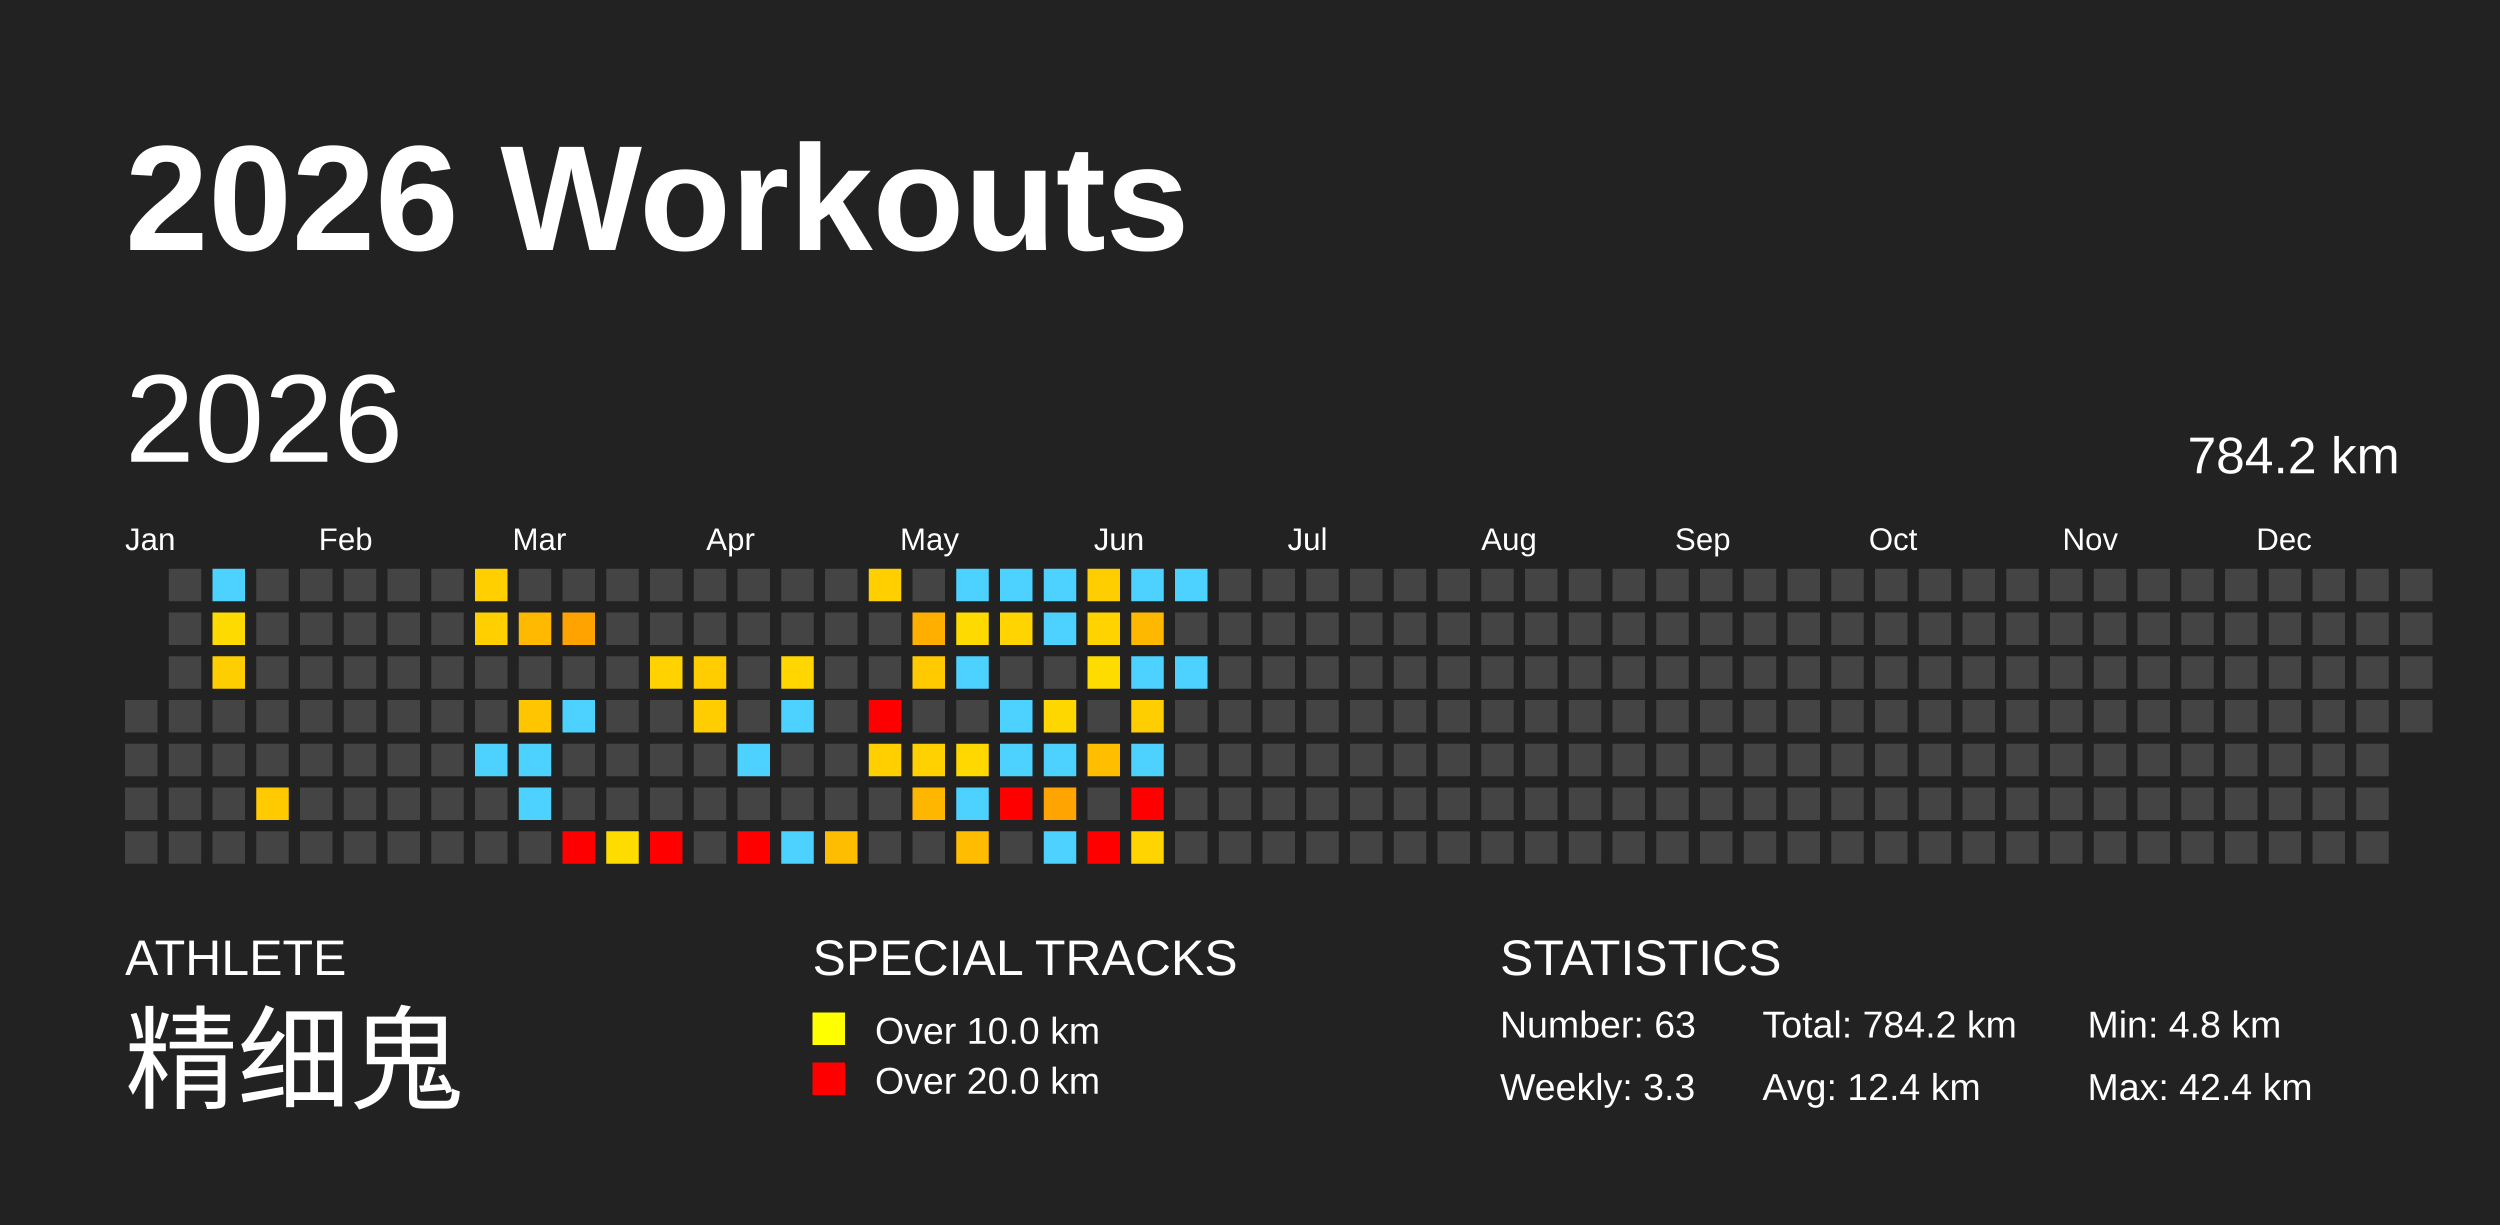
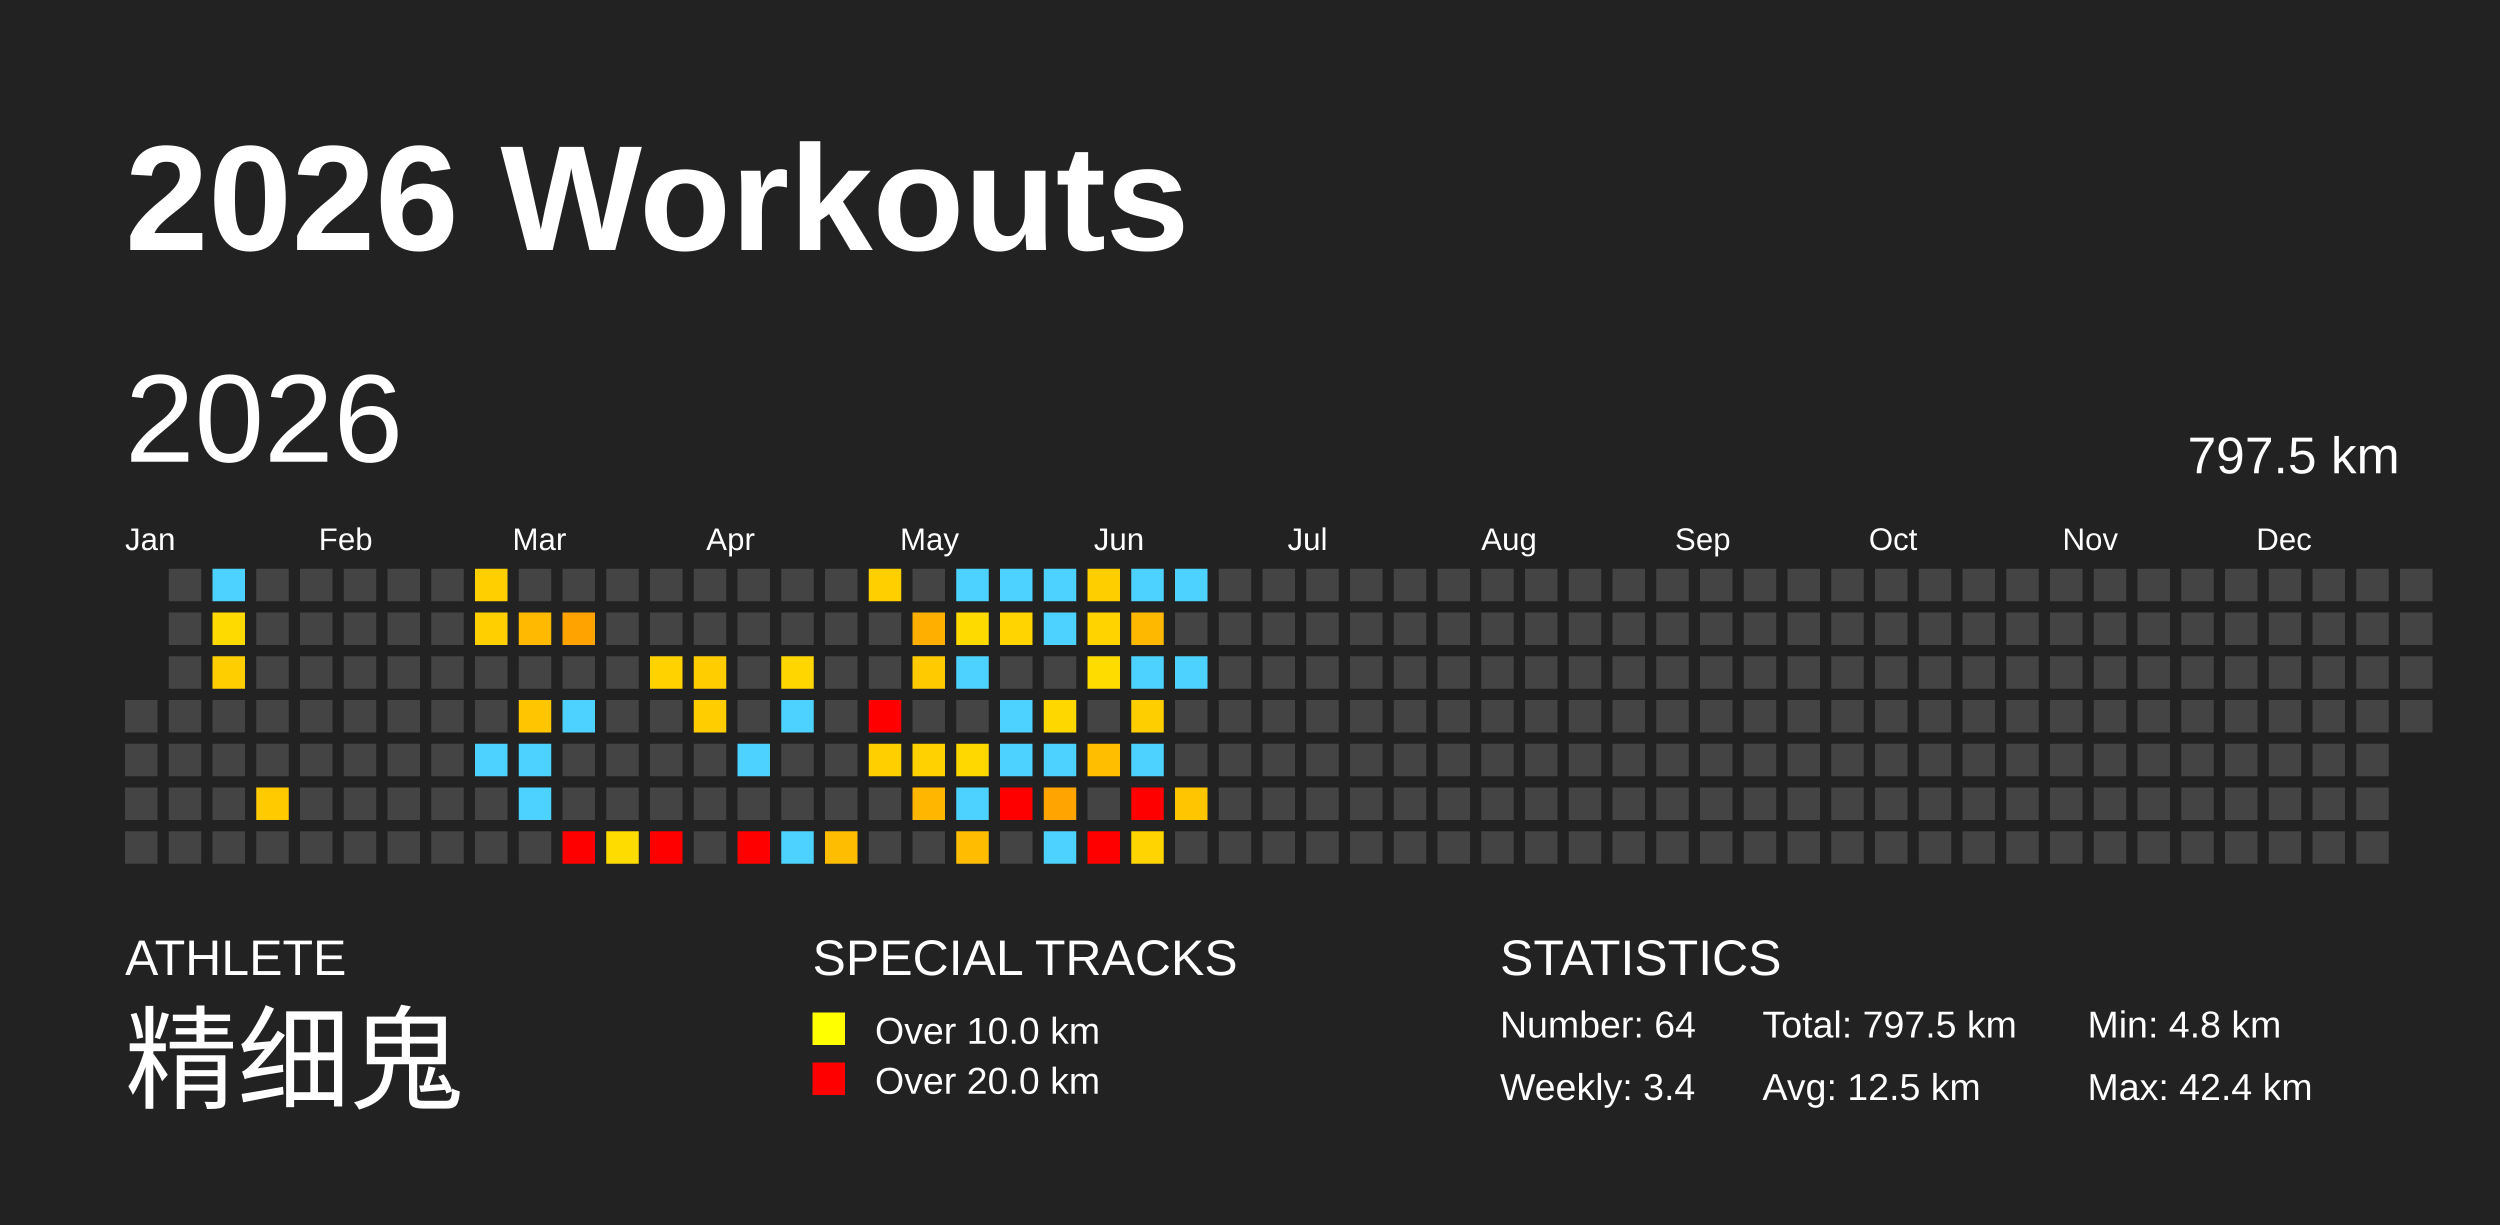
<svg xmlns="http://www.w3.org/2000/svg" baseProfile="full" height="98mm" version="1.1" viewBox="0,0,200,98" width="200mm">
  <defs />
  <rect fill="#222222" height="98" width="200" x="0" y="0" />
  <text fill="#FFFFFF" style="font-size:12px; font-family:Arial; font-weight:bold;" x="10" y="20">2026 Workouts</text>
  <text fill="#FFFFFF" style="font-size:4px; font-family:Arial" x="10" y="78">ATHLETE</text>
  <text fill="#FFFFFF" style="font-size:9px; font-family:Arial" x="10" y="88">精细鬼</text>
  <text fill="#FFFFFF" style="font-size:4px; font-family:Arial" x="65" y="78">SPECIAL TRACKS</text>
  <rect fill="yellow" height="2.6" width="2.6" x="65" y="81" />
  <text fill="#FFFFFF" style="font-size:3px; font-family:Arial" x="70" y="83.5">Over 10.0 km</text>
  <rect fill="red" height="2.6" width="2.6" x="65" y="85" />
  <text fill="#FFFFFF" style="font-size:3px; font-family:Arial" x="70" y="87.5">Over 20.0 km</text>
  <text fill="#FFFFFF" style="font-size:4px; font-family:Arial" x="120" y="78">STATISTICS</text>
-   <text fill="#FFFFFF" style="font-size:3px; font-family:Arial" x="120" y="83">Number: 63</text>
-   <text fill="#FFFFFF" style="font-size:3px; font-family:Arial" x="120" y="88">Weekly: 3.3</text>
-   <text fill="#FFFFFF" style="font-size:3px; font-family:Arial" x="141" y="83">Total: 784.2 km</text>
-   <text fill="#FFFFFF" style="font-size:3px; font-family:Arial" x="141" y="88">Avg: 12.4 km</text>
+   <text fill="#FFFFFF" style="font-size:3px; font-family:Arial" x="120" y="83">Number: 64</text>
+   <text fill="#FFFFFF" style="font-size:3px; font-family:Arial" x="120" y="88">Weekly: 3.4</text>
+   <text fill="#FFFFFF" style="font-size:3px; font-family:Arial" x="141" y="83">Total: 797.5 km</text>
+   <text fill="#FFFFFF" style="font-size:3px; font-family:Arial" x="141" y="88">Avg: 12.5 km</text>
  <text fill="#FFFFFF" style="font-size:3px; font-family:Arial" x="167" y="83">Min: 4.8 km</text>
  <text fill="#FFFFFF" style="font-size:3px; font-family:Arial" x="167" y="88">Max: 42.4 km</text>
  <text dominant-baseline="hanging" fill="#FFFFFF" style="font-size:10.0px; font-family:Arial;" x="10" y="30">2026</text>
-   <text dominant-baseline="hanging" fill="#FFFFFF" style="font-size:4.125px; font-family:Arial;" x="175" y="35">784.2 km</text>
+   <text dominant-baseline="hanging" fill="#FFFFFF" style="font-size:4.125px; font-family:Arial;" x="175" y="35">797.5 km</text>
  <text fill="#FFFFFF" style="font-size:2.5px; font-family:Arial" x="10.0" y="44">Jan</text>
  <text fill="#FFFFFF" style="font-size:2.5px; font-family:Arial" x="25.5" y="44">Feb</text>
  <text fill="#FFFFFF" style="font-size:2.5px; font-family:Arial" x="41.0" y="44">Mar</text>
  <text fill="#FFFFFF" style="font-size:2.5px; font-family:Arial" x="56.5" y="44">Apr</text>
  <text fill="#FFFFFF" style="font-size:2.5px; font-family:Arial" x="72.0" y="44">May</text>
  <text fill="#FFFFFF" style="font-size:2.5px; font-family:Arial" x="87.5" y="44">Jun</text>
  <text fill="#FFFFFF" style="font-size:2.5px; font-family:Arial" x="103.0" y="44">Jul</text>
  <text fill="#FFFFFF" style="font-size:2.5px; font-family:Arial" x="118.5" y="44">Aug</text>
  <text fill="#FFFFFF" style="font-size:2.5px; font-family:Arial" x="134.0" y="44">Sep</text>
  <text fill="#FFFFFF" style="font-size:2.5px; font-family:Arial" x="149.5" y="44">Oct</text>
  <text fill="#FFFFFF" style="font-size:2.5px; font-family:Arial" x="165.0" y="44">Nov</text>
  <text fill="#FFFFFF" style="font-size:2.5px; font-family:Arial" x="180.5" y="44">Dec</text>
  <rect fill="#444444" height="2.6" width="2.6" x="10.0" y="56.0" />
  <rect fill="#444444" height="2.6" width="2.6" x="10.0" y="59.5" />
  <rect fill="#444444" height="2.6" width="2.6" x="10.0" y="63.0" />
  <rect fill="#444444" height="2.6" width="2.6" x="10.0" y="66.5" />
  <rect fill="#444444" height="2.6" width="2.6" x="13.5" y="45.5" />
  <rect fill="#444444" height="2.6" width="2.6" x="13.5" y="49.0" />
  <rect fill="#444444" height="2.6" width="2.6" x="13.5" y="52.5" />
  <rect fill="#444444" height="2.6" width="2.6" x="13.5" y="56.0" />
  <rect fill="#444444" height="2.6" width="2.6" x="13.5" y="59.5" />
  <rect fill="#444444" height="2.6" width="2.6" x="13.5" y="63.0" />
  <rect fill="#444444" height="2.6" width="2.6" x="13.5" y="66.5" />
  <rect fill="#4dd2ff" height="2.6" width="2.6" x="17.0" y="45.5" />
  <rect fill="#ffda00" height="2.6" width="2.6" x="17.0" y="49.0" />
  <rect fill="#ffce00" height="2.6" width="2.6" x="17.0" y="52.5" />
  <rect fill="#444444" height="2.6" width="2.6" x="17.0" y="56.0" />
  <rect fill="#444444" height="2.6" width="2.6" x="17.0" y="59.5" />
  <rect fill="#444444" height="2.6" width="2.6" x="17.0" y="63.0" />
  <rect fill="#444444" height="2.6" width="2.6" x="17.0" y="66.5" />
  <rect fill="#444444" height="2.6" width="2.6" x="20.5" y="45.5" />
  <rect fill="#444444" height="2.6" width="2.6" x="20.5" y="49.0" />
  <rect fill="#444444" height="2.6" width="2.6" x="20.5" y="52.5" />
  <rect fill="#444444" height="2.6" width="2.6" x="20.5" y="56.0" />
  <rect fill="#444444" height="2.6" width="2.6" x="20.5" y="59.5" />
  <rect fill="#ffcb00" height="2.6" width="2.6" x="20.5" y="63.0" />
  <rect fill="#444444" height="2.6" width="2.6" x="20.5" y="66.5" />
  <rect fill="#444444" height="2.6" width="2.6" x="24.0" y="45.5" />
  <rect fill="#444444" height="2.6" width="2.6" x="24.0" y="49.0" />
  <rect fill="#444444" height="2.6" width="2.6" x="24.0" y="52.5" />
  <rect fill="#444444" height="2.6" width="2.6" x="24.0" y="56.0" />
  <rect fill="#444444" height="2.6" width="2.6" x="24.0" y="59.5" />
  <rect fill="#444444" height="2.6" width="2.6" x="24.0" y="63.0" />
  <rect fill="#444444" height="2.6" width="2.6" x="24.0" y="66.5" />
  <rect fill="#444444" height="2.6" width="2.6" x="27.5" y="45.5" />
  <rect fill="#444444" height="2.6" width="2.6" x="27.5" y="49.0" />
  <rect fill="#444444" height="2.6" width="2.6" x="27.5" y="52.5" />
  <rect fill="#444444" height="2.6" width="2.6" x="27.5" y="56.0" />
  <rect fill="#444444" height="2.6" width="2.6" x="27.5" y="59.5" />
  <rect fill="#444444" height="2.6" width="2.6" x="27.5" y="63.0" />
  <rect fill="#444444" height="2.6" width="2.6" x="27.5" y="66.5" />
  <rect fill="#444444" height="2.6" width="2.6" x="31.0" y="45.5" />
  <rect fill="#444444" height="2.6" width="2.6" x="31.0" y="49.0" />
  <rect fill="#444444" height="2.6" width="2.6" x="31.0" y="52.5" />
  <rect fill="#444444" height="2.6" width="2.6" x="31.0" y="56.0" />
  <rect fill="#444444" height="2.6" width="2.6" x="31.0" y="59.5" />
  <rect fill="#444444" height="2.6" width="2.6" x="31.0" y="63.0" />
  <rect fill="#444444" height="2.6" width="2.6" x="31.0" y="66.5" />
  <rect fill="#444444" height="2.6" width="2.6" x="34.5" y="45.5" />
  <rect fill="#444444" height="2.6" width="2.6" x="34.5" y="49.0" />
  <rect fill="#444444" height="2.6" width="2.6" x="34.5" y="52.5" />
  <rect fill="#444444" height="2.6" width="2.6" x="34.5" y="56.0" />
  <rect fill="#444444" height="2.6" width="2.6" x="34.5" y="59.5" />
  <rect fill="#444444" height="2.6" width="2.6" x="34.5" y="63.0" />
  <rect fill="#444444" height="2.6" width="2.6" x="34.5" y="66.5" />
  <rect fill="#ffcf00" height="2.6" width="2.6" x="38.0" y="45.5" />
  <rect fill="#ffcf00" height="2.6" width="2.6" x="38.0" y="49.0" />
  <rect fill="#444444" height="2.6" width="2.6" x="38.0" y="52.5" />
  <rect fill="#444444" height="2.6" width="2.6" x="38.0" y="56.0" />
  <rect fill="#4dd2ff" height="2.6" width="2.6" x="38.0" y="59.5" />
  <rect fill="#444444" height="2.6" width="2.6" x="38.0" y="63.0" />
  <rect fill="#444444" height="2.6" width="2.6" x="38.0" y="66.5" />
  <rect fill="#444444" height="2.6" width="2.6" x="41.5" y="45.5" />
  <rect fill="#ffba00" height="2.6" width="2.6" x="41.5" y="49.0" />
  <rect fill="#444444" height="2.6" width="2.6" x="41.5" y="52.5" />
  <rect fill="#ffc600" height="2.6" width="2.6" x="41.5" y="56.0" />
  <rect fill="#4dd2ff" height="2.6" width="2.6" x="41.5" y="59.5" />
  <rect fill="#4dd2ff" height="2.6" width="2.6" x="41.5" y="63.0" />
  <rect fill="#444444" height="2.6" width="2.6" x="41.5" y="66.5" />
  <rect fill="#444444" height="2.6" width="2.6" x="45.0" y="45.5" />
  <rect fill="#ffa300" height="2.6" width="2.6" x="45.0" y="49.0" />
  <rect fill="#444444" height="2.6" width="2.6" x="45.0" y="52.5" />
  <rect fill="#4dd2ff" height="2.6" width="2.6" x="45.0" y="56.0" />
  <rect fill="#444444" height="2.6" width="2.6" x="45.0" y="59.5" />
  <rect fill="#444444" height="2.6" width="2.6" x="45.0" y="63.0" />
  <rect fill="red" height="2.6" width="2.6" x="45.0" y="66.5" />
  <rect fill="#444444" height="2.6" width="2.6" x="48.5" y="45.5" />
  <rect fill="#444444" height="2.6" width="2.6" x="48.5" y="49.0" />
  <rect fill="#444444" height="2.6" width="2.6" x="48.5" y="52.5" />
  <rect fill="#444444" height="2.6" width="2.6" x="48.5" y="56.0" />
  <rect fill="#444444" height="2.6" width="2.6" x="48.5" y="59.5" />
  <rect fill="#444444" height="2.6" width="2.6" x="48.5" y="63.0" />
  <rect fill="#ffdc00" height="2.6" width="2.6" x="48.5" y="66.5" />
  <rect fill="#444444" height="2.6" width="2.6" x="52.0" y="45.5" />
  <rect fill="#444444" height="2.6" width="2.6" x="52.0" y="49.0" />
  <rect fill="#ffd200" height="2.6" width="2.6" x="52.0" y="52.5" />
  <rect fill="#444444" height="2.6" width="2.6" x="52.0" y="56.0" />
  <rect fill="#444444" height="2.6" width="2.6" x="52.0" y="59.5" />
  <rect fill="#444444" height="2.6" width="2.6" x="52.0" y="63.0" />
  <rect fill="red" height="2.6" width="2.6" x="52.0" y="66.5" />
  <rect fill="#444444" height="2.6" width="2.6" x="55.5" y="45.5" />
  <rect fill="#444444" height="2.6" width="2.6" x="55.5" y="49.0" />
  <rect fill="#ffcd00" height="2.6" width="2.6" x="55.5" y="52.5" />
  <rect fill="#ffcd00" height="2.6" width="2.6" x="55.5" y="56.0" />
  <rect fill="#444444" height="2.6" width="2.6" x="55.5" y="59.5" />
  <rect fill="#444444" height="2.6" width="2.6" x="55.5" y="63.0" />
  <rect fill="#444444" height="2.6" width="2.6" x="55.5" y="66.5" />
  <rect fill="#444444" height="2.6" width="2.6" x="59.0" y="45.5" />
  <rect fill="#444444" height="2.6" width="2.6" x="59.0" y="49.0" />
  <rect fill="#444444" height="2.6" width="2.6" x="59.0" y="52.5" />
  <rect fill="#444444" height="2.6" width="2.6" x="59.0" y="56.0" />
  <rect fill="#4dd2ff" height="2.6" width="2.6" x="59.0" y="59.5" />
  <rect fill="#444444" height="2.6" width="2.6" x="59.0" y="63.0" />
  <rect fill="red" height="2.6" width="2.6" x="59.0" y="66.5" />
  <rect fill="#444444" height="2.6" width="2.6" x="62.5" y="45.5" />
  <rect fill="#444444" height="2.6" width="2.6" x="62.5" y="49.0" />
  <rect fill="#ffd600" height="2.6" width="2.6" x="62.5" y="52.5" />
  <rect fill="#4dd2ff" height="2.6" width="2.6" x="62.5" y="56.0" />
  <rect fill="#444444" height="2.6" width="2.6" x="62.5" y="59.5" />
  <rect fill="#444444" height="2.6" width="2.6" x="62.5" y="63.0" />
  <rect fill="#4dd2ff" height="2.6" width="2.6" x="62.5" y="66.5" />
  <rect fill="#444444" height="2.6" width="2.6" x="66.0" y="45.5" />
  <rect fill="#444444" height="2.6" width="2.6" x="66.0" y="49.0" />
  <rect fill="#444444" height="2.6" width="2.6" x="66.0" y="52.5" />
  <rect fill="#444444" height="2.6" width="2.6" x="66.0" y="56.0" />
  <rect fill="#444444" height="2.6" width="2.6" x="66.0" y="59.5" />
  <rect fill="#444444" height="2.6" width="2.6" x="66.0" y="63.0" />
  <rect fill="#ffbd00" height="2.6" width="2.6" x="66.0" y="66.5" />
  <rect fill="#ffcf00" height="2.6" width="2.6" x="69.5" y="45.5" />
  <rect fill="#444444" height="2.6" width="2.6" x="69.5" y="49.0" />
  <rect fill="#444444" height="2.6" width="2.6" x="69.5" y="52.5" />
  <rect fill="red" height="2.6" width="2.6" x="69.5" y="56.0" />
  <rect fill="#ffcf00" height="2.6" width="2.6" x="69.5" y="59.5" />
  <rect fill="#444444" height="2.6" width="2.6" x="69.5" y="63.0" />
  <rect fill="#444444" height="2.6" width="2.6" x="69.5" y="66.5" />
  <rect fill="#444444" height="2.6" width="2.6" x="73.0" y="45.5" />
  <rect fill="#ffaf00" height="2.6" width="2.6" x="73.0" y="49.0" />
  <rect fill="#ffca00" height="2.6" width="2.6" x="73.0" y="52.5" />
  <rect fill="#444444" height="2.6" width="2.6" x="73.0" y="56.0" />
  <rect fill="#ffd100" height="2.6" width="2.6" x="73.0" y="59.5" />
  <rect fill="#ffb600" height="2.6" width="2.6" x="73.0" y="63.0" />
  <rect fill="#444444" height="2.6" width="2.6" x="73.0" y="66.5" />
  <rect fill="#4dd2ff" height="2.6" width="2.6" x="76.5" y="45.5" />
  <rect fill="#ffda00" height="2.6" width="2.6" x="76.5" y="49.0" />
  <rect fill="#4dd2ff" height="2.6" width="2.6" x="76.5" y="52.5" />
  <rect fill="#444444" height="2.6" width="2.6" x="76.5" y="56.0" />
  <rect fill="#ffd800" height="2.6" width="2.6" x="76.5" y="59.5" />
  <rect fill="#4dd2ff" height="2.6" width="2.6" x="76.5" y="63.0" />
  <rect fill="#ffbc00" height="2.6" width="2.6" x="76.5" y="66.5" />
  <rect fill="#4dd2ff" height="2.6" width="2.6" x="80.0" y="45.5" />
  <rect fill="#ffd400" height="2.6" width="2.6" x="80.0" y="49.0" />
  <rect fill="#444444" height="2.6" width="2.6" x="80.0" y="52.5" />
  <rect fill="#4dd2ff" height="2.6" width="2.6" x="80.0" y="56.0" />
  <rect fill="#4dd2ff" height="2.6" width="2.6" x="80.0" y="59.5" />
  <rect fill="red" height="2.6" width="2.6" x="80.0" y="63.0" />
  <rect fill="#444444" height="2.6" width="2.6" x="80.0" y="66.5" />
  <rect fill="#4dd2ff" height="2.6" width="2.6" x="83.5" y="45.5" />
  <rect fill="#4dd2ff" height="2.6" width="2.6" x="83.5" y="49.0" />
  <rect fill="#444444" height="2.6" width="2.6" x="83.5" y="52.5" />
  <rect fill="#ffd700" height="2.6" width="2.6" x="83.5" y="56.0" />
  <rect fill="#4dd2ff" height="2.6" width="2.6" x="83.5" y="59.5" />
  <rect fill="#ffa400" height="2.6" width="2.6" x="83.5" y="63.0" />
  <rect fill="#4dd2ff" height="2.6" width="2.6" x="83.5" y="66.5" />
  <rect fill="#ffce00" height="2.6" width="2.6" x="87.0" y="45.5" />
  <rect fill="#ffd300" height="2.6" width="2.6" x="87.0" y="49.0" />
  <rect fill="#ffdc00" height="2.6" width="2.6" x="87.0" y="52.5" />
  <rect fill="#444444" height="2.6" width="2.6" x="87.0" y="56.0" />
  <rect fill="#ffbf00" height="2.6" width="2.6" x="87.0" y="59.5" />
  <rect fill="#444444" height="2.6" width="2.6" x="87.0" y="63.0" />
  <rect fill="red" height="2.6" width="2.6" x="87.0" y="66.5" />
  <rect fill="#4dd2ff" height="2.6" width="2.6" x="90.5" y="45.5" />
  <rect fill="#ffb800" height="2.6" width="2.6" x="90.5" y="49.0" />
  <rect fill="#4dd2ff" height="2.6" width="2.6" x="90.5" y="52.5" />
  <rect fill="#ffce00" height="2.6" width="2.6" x="90.5" y="56.0" />
  <rect fill="#4dd2ff" height="2.6" width="2.6" x="90.5" y="59.5" />
  <rect fill="red" height="2.6" width="2.6" x="90.5" y="63.0" />
  <rect fill="#ffd400" height="2.6" width="2.6" x="90.5" y="66.5" />
  <rect fill="#4dd2ff" height="2.6" width="2.6" x="94.0" y="45.5" />
  <rect fill="#444444" height="2.6" width="2.6" x="94.0" y="49.0" />
  <rect fill="#4dd2ff" height="2.6" width="2.6" x="94.0" y="52.5" />
  <rect fill="#444444" height="2.6" width="2.6" x="94.0" y="56.0" />
  <rect fill="#444444" height="2.6" width="2.6" x="94.0" y="59.5" />
-   <rect fill="#444444" height="2.6" width="2.6" x="94.0" y="63.0" />
+   <rect fill="#ffc600" height="2.6" width="2.6" x="94.0" y="63.0" />
  <rect fill="#444444" height="2.6" width="2.6" x="94.0" y="66.5" />
  <rect fill="#444444" height="2.6" width="2.6" x="97.5" y="45.5" />
  <rect fill="#444444" height="2.6" width="2.6" x="97.5" y="49.0" />
  <rect fill="#444444" height="2.6" width="2.6" x="97.5" y="52.5" />
  <rect fill="#444444" height="2.6" width="2.6" x="97.5" y="56.0" />
  <rect fill="#444444" height="2.6" width="2.6" x="97.5" y="59.5" />
  <rect fill="#444444" height="2.6" width="2.6" x="97.5" y="63.0" />
  <rect fill="#444444" height="2.6" width="2.6" x="97.5" y="66.5" />
  <rect fill="#444444" height="2.6" width="2.6" x="101.0" y="45.5" />
  <rect fill="#444444" height="2.6" width="2.6" x="101.0" y="49.0" />
  <rect fill="#444444" height="2.6" width="2.6" x="101.0" y="52.5" />
  <rect fill="#444444" height="2.6" width="2.6" x="101.0" y="56.0" />
  <rect fill="#444444" height="2.6" width="2.6" x="101.0" y="59.5" />
  <rect fill="#444444" height="2.6" width="2.6" x="101.0" y="63.0" />
  <rect fill="#444444" height="2.6" width="2.6" x="101.0" y="66.5" />
  <rect fill="#444444" height="2.6" width="2.6" x="104.5" y="45.5" />
  <rect fill="#444444" height="2.6" width="2.6" x="104.5" y="49.0" />
  <rect fill="#444444" height="2.6" width="2.6" x="104.5" y="52.5" />
  <rect fill="#444444" height="2.6" width="2.6" x="104.5" y="56.0" />
  <rect fill="#444444" height="2.6" width="2.6" x="104.5" y="59.5" />
  <rect fill="#444444" height="2.6" width="2.6" x="104.5" y="63.0" />
  <rect fill="#444444" height="2.6" width="2.6" x="104.5" y="66.5" />
  <rect fill="#444444" height="2.6" width="2.6" x="108.0" y="45.5" />
  <rect fill="#444444" height="2.6" width="2.6" x="108.0" y="49.0" />
  <rect fill="#444444" height="2.6" width="2.6" x="108.0" y="52.5" />
  <rect fill="#444444" height="2.6" width="2.6" x="108.0" y="56.0" />
  <rect fill="#444444" height="2.6" width="2.6" x="108.0" y="59.5" />
  <rect fill="#444444" height="2.6" width="2.6" x="108.0" y="63.0" />
  <rect fill="#444444" height="2.6" width="2.6" x="108.0" y="66.5" />
  <rect fill="#444444" height="2.6" width="2.6" x="111.5" y="45.5" />
  <rect fill="#444444" height="2.6" width="2.6" x="111.5" y="49.0" />
  <rect fill="#444444" height="2.6" width="2.6" x="111.5" y="52.5" />
  <rect fill="#444444" height="2.6" width="2.6" x="111.5" y="56.0" />
  <rect fill="#444444" height="2.6" width="2.6" x="111.5" y="59.5" />
  <rect fill="#444444" height="2.6" width="2.6" x="111.5" y="63.0" />
  <rect fill="#444444" height="2.6" width="2.6" x="111.5" y="66.5" />
  <rect fill="#444444" height="2.6" width="2.6" x="115.0" y="45.5" />
  <rect fill="#444444" height="2.6" width="2.6" x="115.0" y="49.0" />
  <rect fill="#444444" height="2.6" width="2.6" x="115.0" y="52.5" />
  <rect fill="#444444" height="2.6" width="2.6" x="115.0" y="56.0" />
  <rect fill="#444444" height="2.6" width="2.6" x="115.0" y="59.5" />
  <rect fill="#444444" height="2.6" width="2.6" x="115.0" y="63.0" />
  <rect fill="#444444" height="2.6" width="2.6" x="115.0" y="66.5" />
  <rect fill="#444444" height="2.6" width="2.6" x="118.5" y="45.5" />
  <rect fill="#444444" height="2.6" width="2.6" x="118.5" y="49.0" />
  <rect fill="#444444" height="2.6" width="2.6" x="118.5" y="52.5" />
  <rect fill="#444444" height="2.6" width="2.6" x="118.5" y="56.0" />
  <rect fill="#444444" height="2.6" width="2.6" x="118.5" y="59.5" />
  <rect fill="#444444" height="2.6" width="2.6" x="118.5" y="63.0" />
  <rect fill="#444444" height="2.6" width="2.6" x="118.5" y="66.5" />
  <rect fill="#444444" height="2.6" width="2.6" x="122.0" y="45.5" />
  <rect fill="#444444" height="2.6" width="2.6" x="122.0" y="49.0" />
  <rect fill="#444444" height="2.6" width="2.6" x="122.0" y="52.5" />
  <rect fill="#444444" height="2.6" width="2.6" x="122.0" y="56.0" />
  <rect fill="#444444" height="2.6" width="2.6" x="122.0" y="59.5" />
  <rect fill="#444444" height="2.6" width="2.6" x="122.0" y="63.0" />
  <rect fill="#444444" height="2.6" width="2.6" x="122.0" y="66.5" />
  <rect fill="#444444" height="2.6" width="2.6" x="125.5" y="45.5" />
  <rect fill="#444444" height="2.6" width="2.6" x="125.5" y="49.0" />
  <rect fill="#444444" height="2.6" width="2.6" x="125.5" y="52.5" />
  <rect fill="#444444" height="2.6" width="2.6" x="125.5" y="56.0" />
  <rect fill="#444444" height="2.6" width="2.6" x="125.5" y="59.5" />
  <rect fill="#444444" height="2.6" width="2.6" x="125.5" y="63.0" />
  <rect fill="#444444" height="2.6" width="2.6" x="125.5" y="66.5" />
  <rect fill="#444444" height="2.6" width="2.6" x="129.0" y="45.5" />
  <rect fill="#444444" height="2.6" width="2.6" x="129.0" y="49.0" />
  <rect fill="#444444" height="2.6" width="2.6" x="129.0" y="52.5" />
  <rect fill="#444444" height="2.6" width="2.6" x="129.0" y="56.0" />
  <rect fill="#444444" height="2.6" width="2.6" x="129.0" y="59.5" />
  <rect fill="#444444" height="2.6" width="2.6" x="129.0" y="63.0" />
  <rect fill="#444444" height="2.6" width="2.6" x="129.0" y="66.5" />
  <rect fill="#444444" height="2.6" width="2.6" x="132.5" y="45.5" />
  <rect fill="#444444" height="2.6" width="2.6" x="132.5" y="49.0" />
  <rect fill="#444444" height="2.6" width="2.6" x="132.5" y="52.5" />
  <rect fill="#444444" height="2.6" width="2.6" x="132.5" y="56.0" />
  <rect fill="#444444" height="2.6" width="2.6" x="132.5" y="59.5" />
  <rect fill="#444444" height="2.6" width="2.6" x="132.5" y="63.0" />
  <rect fill="#444444" height="2.6" width="2.6" x="132.5" y="66.5" />
  <rect fill="#444444" height="2.6" width="2.6" x="136.0" y="45.5" />
  <rect fill="#444444" height="2.6" width="2.6" x="136.0" y="49.0" />
  <rect fill="#444444" height="2.6" width="2.6" x="136.0" y="52.5" />
  <rect fill="#444444" height="2.6" width="2.6" x="136.0" y="56.0" />
  <rect fill="#444444" height="2.6" width="2.6" x="136.0" y="59.5" />
  <rect fill="#444444" height="2.6" width="2.6" x="136.0" y="63.0" />
  <rect fill="#444444" height="2.6" width="2.6" x="136.0" y="66.5" />
  <rect fill="#444444" height="2.6" width="2.6" x="139.5" y="45.5" />
  <rect fill="#444444" height="2.6" width="2.6" x="139.5" y="49.0" />
  <rect fill="#444444" height="2.6" width="2.6" x="139.5" y="52.5" />
  <rect fill="#444444" height="2.6" width="2.6" x="139.5" y="56.0" />
  <rect fill="#444444" height="2.6" width="2.6" x="139.5" y="59.5" />
  <rect fill="#444444" height="2.6" width="2.6" x="139.5" y="63.0" />
  <rect fill="#444444" height="2.6" width="2.6" x="139.5" y="66.5" />
  <rect fill="#444444" height="2.6" width="2.6" x="143.0" y="45.5" />
  <rect fill="#444444" height="2.6" width="2.6" x="143.0" y="49.0" />
  <rect fill="#444444" height="2.6" width="2.6" x="143.0" y="52.5" />
  <rect fill="#444444" height="2.6" width="2.6" x="143.0" y="56.0" />
  <rect fill="#444444" height="2.6" width="2.6" x="143.0" y="59.5" />
  <rect fill="#444444" height="2.6" width="2.6" x="143.0" y="63.0" />
  <rect fill="#444444" height="2.6" width="2.6" x="143.0" y="66.5" />
  <rect fill="#444444" height="2.6" width="2.6" x="146.5" y="45.5" />
  <rect fill="#444444" height="2.6" width="2.6" x="146.5" y="49.0" />
  <rect fill="#444444" height="2.6" width="2.6" x="146.5" y="52.5" />
  <rect fill="#444444" height="2.6" width="2.6" x="146.5" y="56.0" />
  <rect fill="#444444" height="2.6" width="2.6" x="146.5" y="59.5" />
  <rect fill="#444444" height="2.6" width="2.6" x="146.5" y="63.0" />
  <rect fill="#444444" height="2.6" width="2.6" x="146.5" y="66.5" />
  <rect fill="#444444" height="2.6" width="2.6" x="150.0" y="45.5" />
  <rect fill="#444444" height="2.6" width="2.6" x="150.0" y="49.0" />
  <rect fill="#444444" height="2.6" width="2.6" x="150.0" y="52.5" />
  <rect fill="#444444" height="2.6" width="2.6" x="150.0" y="56.0" />
  <rect fill="#444444" height="2.6" width="2.6" x="150.0" y="59.5" />
  <rect fill="#444444" height="2.6" width="2.6" x="150.0" y="63.0" />
  <rect fill="#444444" height="2.6" width="2.6" x="150.0" y="66.5" />
  <rect fill="#444444" height="2.6" width="2.6" x="153.5" y="45.5" />
  <rect fill="#444444" height="2.6" width="2.6" x="153.5" y="49.0" />
  <rect fill="#444444" height="2.6" width="2.6" x="153.5" y="52.5" />
  <rect fill="#444444" height="2.6" width="2.6" x="153.5" y="56.0" />
  <rect fill="#444444" height="2.6" width="2.6" x="153.5" y="59.5" />
  <rect fill="#444444" height="2.6" width="2.6" x="153.5" y="63.0" />
  <rect fill="#444444" height="2.6" width="2.6" x="153.5" y="66.5" />
  <rect fill="#444444" height="2.6" width="2.6" x="157.0" y="45.5" />
  <rect fill="#444444" height="2.6" width="2.6" x="157.0" y="49.0" />
  <rect fill="#444444" height="2.6" width="2.6" x="157.0" y="52.5" />
  <rect fill="#444444" height="2.6" width="2.6" x="157.0" y="56.0" />
  <rect fill="#444444" height="2.6" width="2.6" x="157.0" y="59.5" />
  <rect fill="#444444" height="2.6" width="2.6" x="157.0" y="63.0" />
  <rect fill="#444444" height="2.6" width="2.6" x="157.0" y="66.5" />
  <rect fill="#444444" height="2.6" width="2.6" x="160.5" y="45.5" />
  <rect fill="#444444" height="2.6" width="2.6" x="160.5" y="49.0" />
  <rect fill="#444444" height="2.6" width="2.6" x="160.5" y="52.5" />
  <rect fill="#444444" height="2.6" width="2.6" x="160.5" y="56.0" />
  <rect fill="#444444" height="2.6" width="2.6" x="160.5" y="59.5" />
  <rect fill="#444444" height="2.6" width="2.6" x="160.5" y="63.0" />
  <rect fill="#444444" height="2.6" width="2.6" x="160.5" y="66.5" />
  <rect fill="#444444" height="2.6" width="2.6" x="164.0" y="45.5" />
  <rect fill="#444444" height="2.6" width="2.6" x="164.0" y="49.0" />
  <rect fill="#444444" height="2.6" width="2.6" x="164.0" y="52.5" />
  <rect fill="#444444" height="2.6" width="2.6" x="164.0" y="56.0" />
  <rect fill="#444444" height="2.6" width="2.6" x="164.0" y="59.5" />
  <rect fill="#444444" height="2.6" width="2.6" x="164.0" y="63.0" />
  <rect fill="#444444" height="2.6" width="2.6" x="164.0" y="66.5" />
  <rect fill="#444444" height="2.6" width="2.6" x="167.5" y="45.5" />
  <rect fill="#444444" height="2.6" width="2.6" x="167.5" y="49.0" />
  <rect fill="#444444" height="2.6" width="2.6" x="167.5" y="52.5" />
  <rect fill="#444444" height="2.6" width="2.6" x="167.5" y="56.0" />
  <rect fill="#444444" height="2.6" width="2.6" x="167.5" y="59.5" />
  <rect fill="#444444" height="2.6" width="2.6" x="167.5" y="63.0" />
  <rect fill="#444444" height="2.6" width="2.6" x="167.5" y="66.5" />
  <rect fill="#444444" height="2.6" width="2.6" x="171.0" y="45.5" />
  <rect fill="#444444" height="2.6" width="2.6" x="171.0" y="49.0" />
  <rect fill="#444444" height="2.6" width="2.6" x="171.0" y="52.5" />
  <rect fill="#444444" height="2.6" width="2.6" x="171.0" y="56.0" />
  <rect fill="#444444" height="2.6" width="2.6" x="171.0" y="59.5" />
  <rect fill="#444444" height="2.6" width="2.6" x="171.0" y="63.0" />
  <rect fill="#444444" height="2.6" width="2.6" x="171.0" y="66.5" />
  <rect fill="#444444" height="2.6" width="2.6" x="174.5" y="45.5" />
  <rect fill="#444444" height="2.6" width="2.6" x="174.5" y="49.0" />
  <rect fill="#444444" height="2.6" width="2.6" x="174.5" y="52.5" />
  <rect fill="#444444" height="2.6" width="2.6" x="174.5" y="56.0" />
  <rect fill="#444444" height="2.6" width="2.6" x="174.5" y="59.5" />
  <rect fill="#444444" height="2.6" width="2.6" x="174.5" y="63.0" />
  <rect fill="#444444" height="2.6" width="2.6" x="174.5" y="66.5" />
  <rect fill="#444444" height="2.6" width="2.6" x="178.0" y="45.5" />
  <rect fill="#444444" height="2.6" width="2.6" x="178.0" y="49.0" />
  <rect fill="#444444" height="2.6" width="2.6" x="178.0" y="52.5" />
  <rect fill="#444444" height="2.6" width="2.6" x="178.0" y="56.0" />
  <rect fill="#444444" height="2.6" width="2.6" x="178.0" y="59.5" />
  <rect fill="#444444" height="2.6" width="2.6" x="178.0" y="63.0" />
  <rect fill="#444444" height="2.6" width="2.6" x="178.0" y="66.5" />
  <rect fill="#444444" height="2.6" width="2.6" x="181.5" y="45.5" />
  <rect fill="#444444" height="2.6" width="2.6" x="181.5" y="49.0" />
  <rect fill="#444444" height="2.6" width="2.6" x="181.5" y="52.5" />
  <rect fill="#444444" height="2.6" width="2.6" x="181.5" y="56.0" />
  <rect fill="#444444" height="2.6" width="2.6" x="181.5" y="59.5" />
  <rect fill="#444444" height="2.6" width="2.6" x="181.5" y="63.0" />
  <rect fill="#444444" height="2.6" width="2.6" x="181.5" y="66.5" />
  <rect fill="#444444" height="2.6" width="2.6" x="185.0" y="45.5" />
  <rect fill="#444444" height="2.6" width="2.6" x="185.0" y="49.0" />
  <rect fill="#444444" height="2.6" width="2.6" x="185.0" y="52.5" />
  <rect fill="#444444" height="2.6" width="2.6" x="185.0" y="56.0" />
  <rect fill="#444444" height="2.6" width="2.6" x="185.0" y="59.5" />
  <rect fill="#444444" height="2.6" width="2.6" x="185.0" y="63.0" />
  <rect fill="#444444" height="2.6" width="2.6" x="185.0" y="66.5" />
  <rect fill="#444444" height="2.6" width="2.6" x="188.5" y="45.5" />
  <rect fill="#444444" height="2.6" width="2.6" x="188.5" y="49.0" />
  <rect fill="#444444" height="2.6" width="2.6" x="188.5" y="52.5" />
  <rect fill="#444444" height="2.6" width="2.6" x="188.5" y="56.0" />
  <rect fill="#444444" height="2.6" width="2.6" x="188.5" y="59.5" />
  <rect fill="#444444" height="2.6" width="2.6" x="188.5" y="63.0" />
  <rect fill="#444444" height="2.6" width="2.6" x="188.5" y="66.5" />
  <rect fill="#444444" height="2.6" width="2.6" x="192.0" y="45.5" />
  <rect fill="#444444" height="2.6" width="2.6" x="192.0" y="49.0" />
  <rect fill="#444444" height="2.6" width="2.6" x="192.0" y="52.5" />
  <rect fill="#444444" height="2.6" width="2.6" x="192.0" y="56.0" />
</svg>
